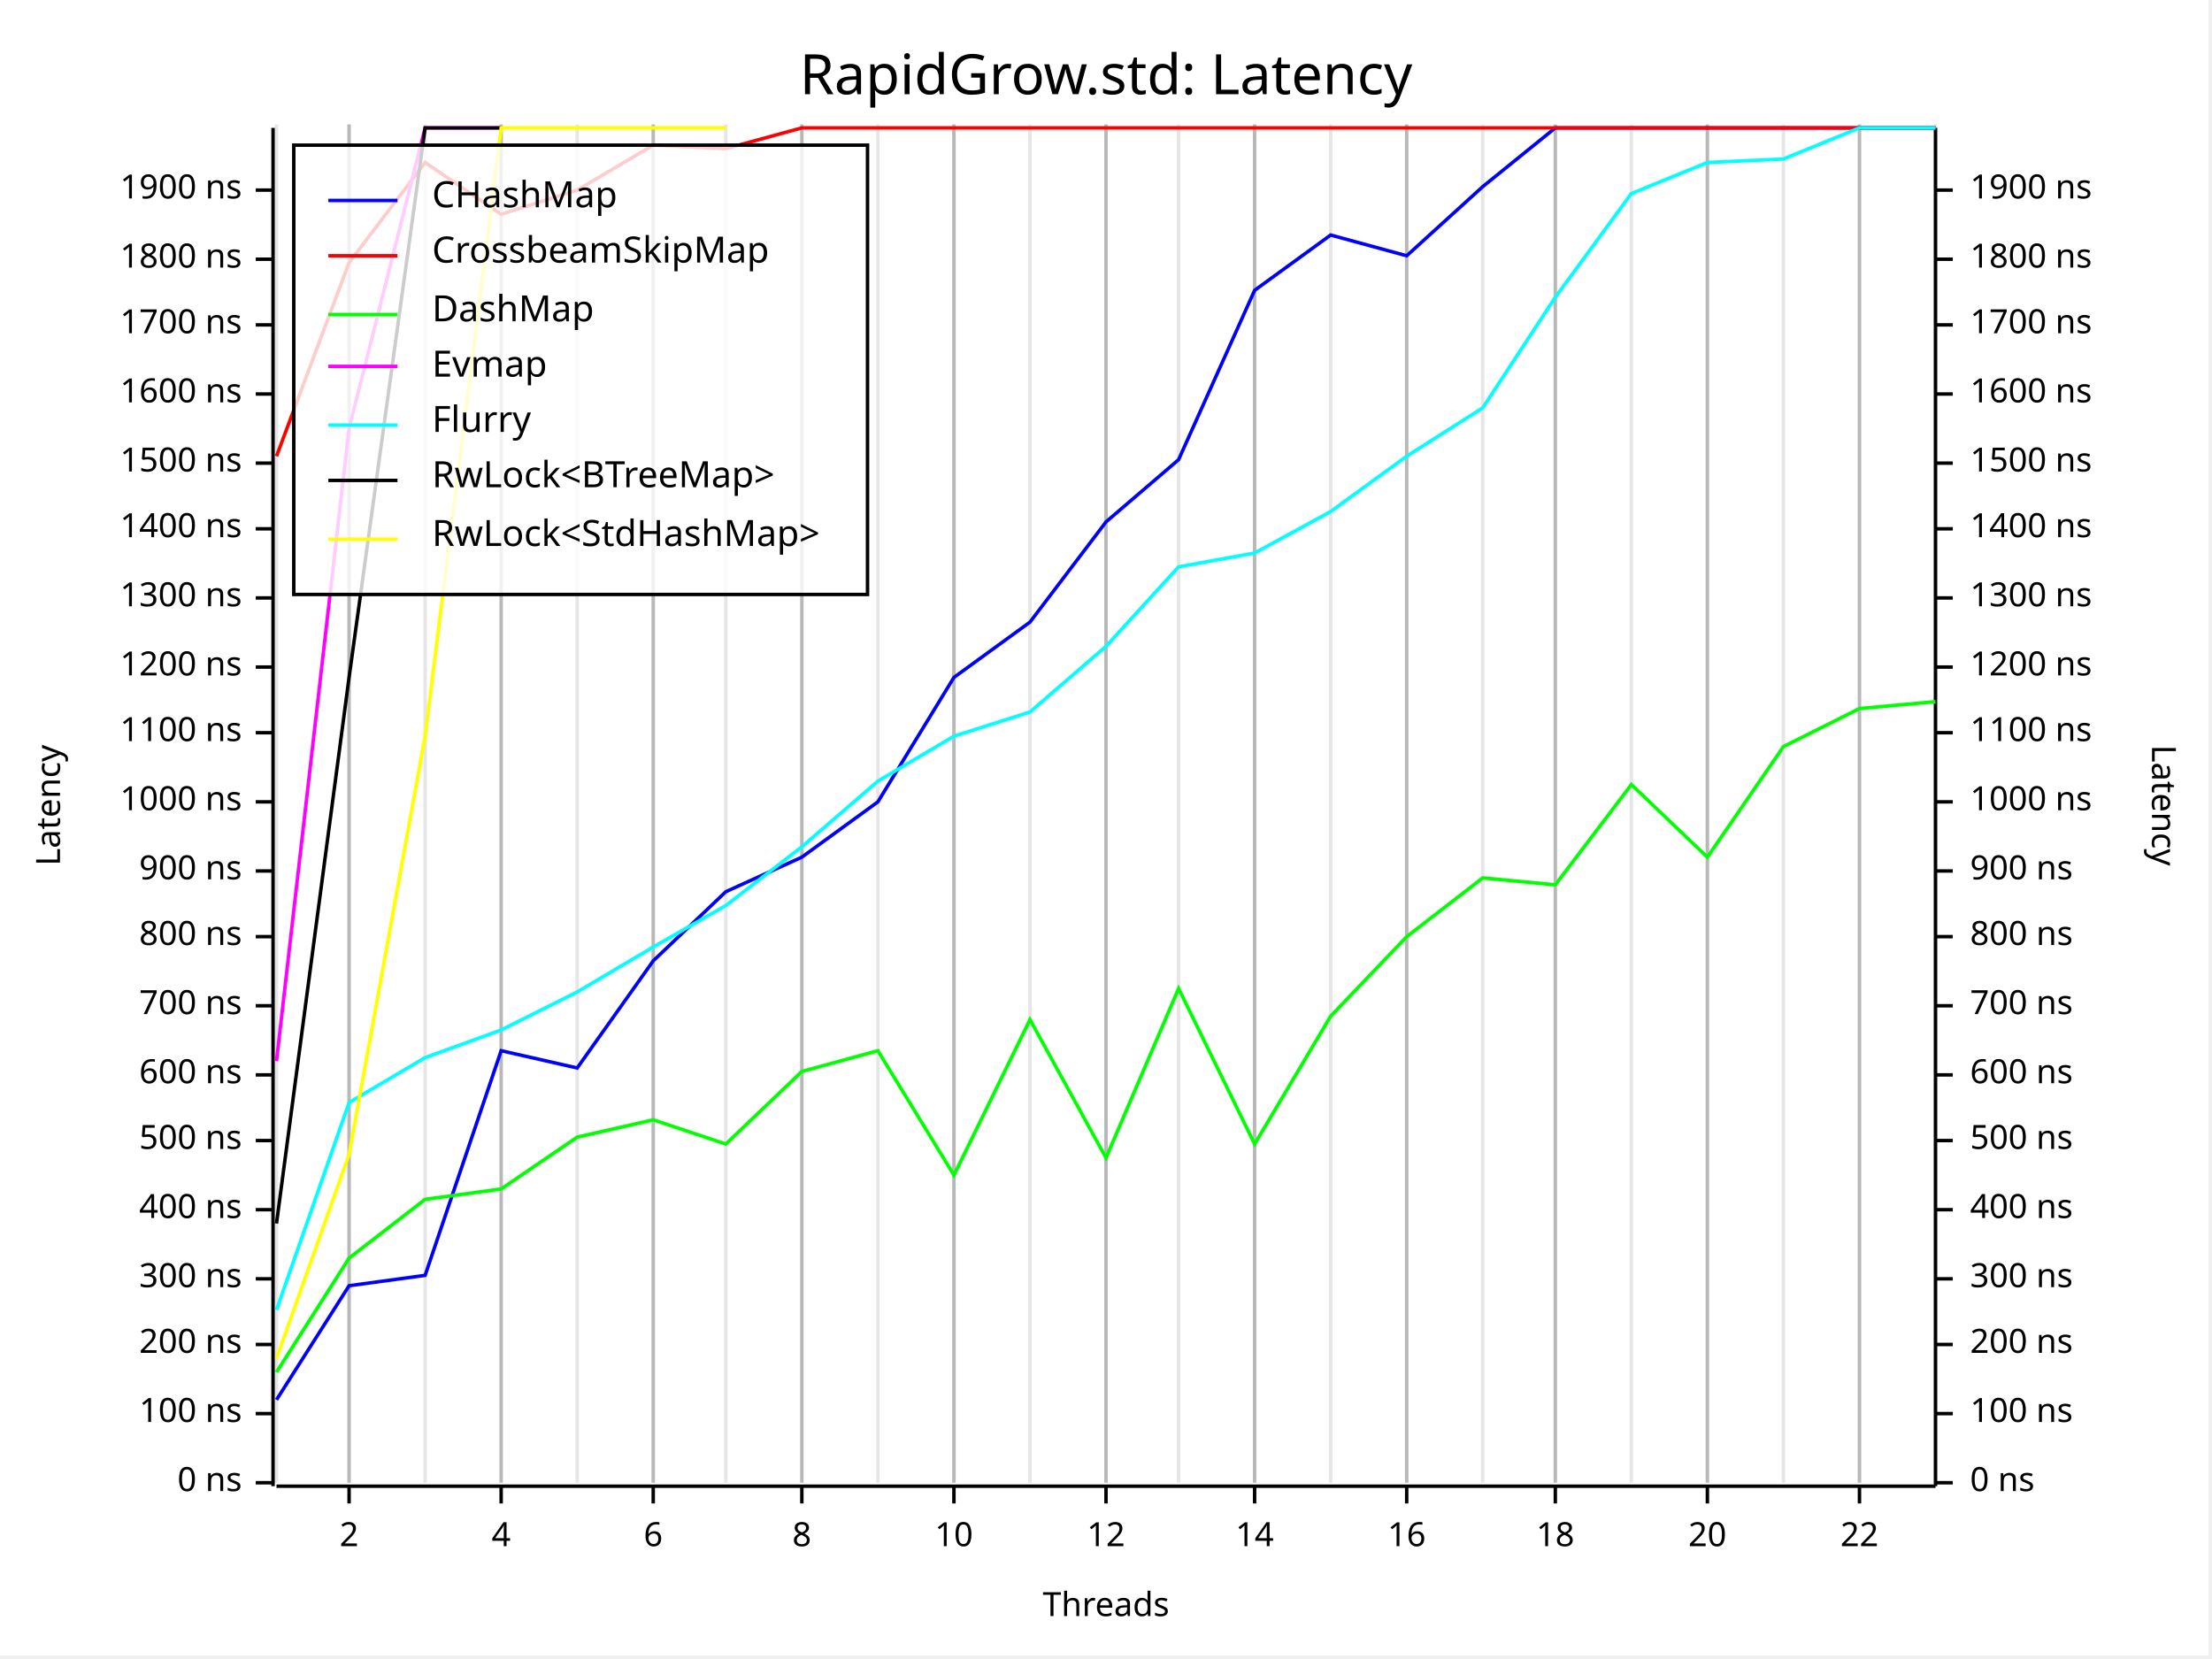
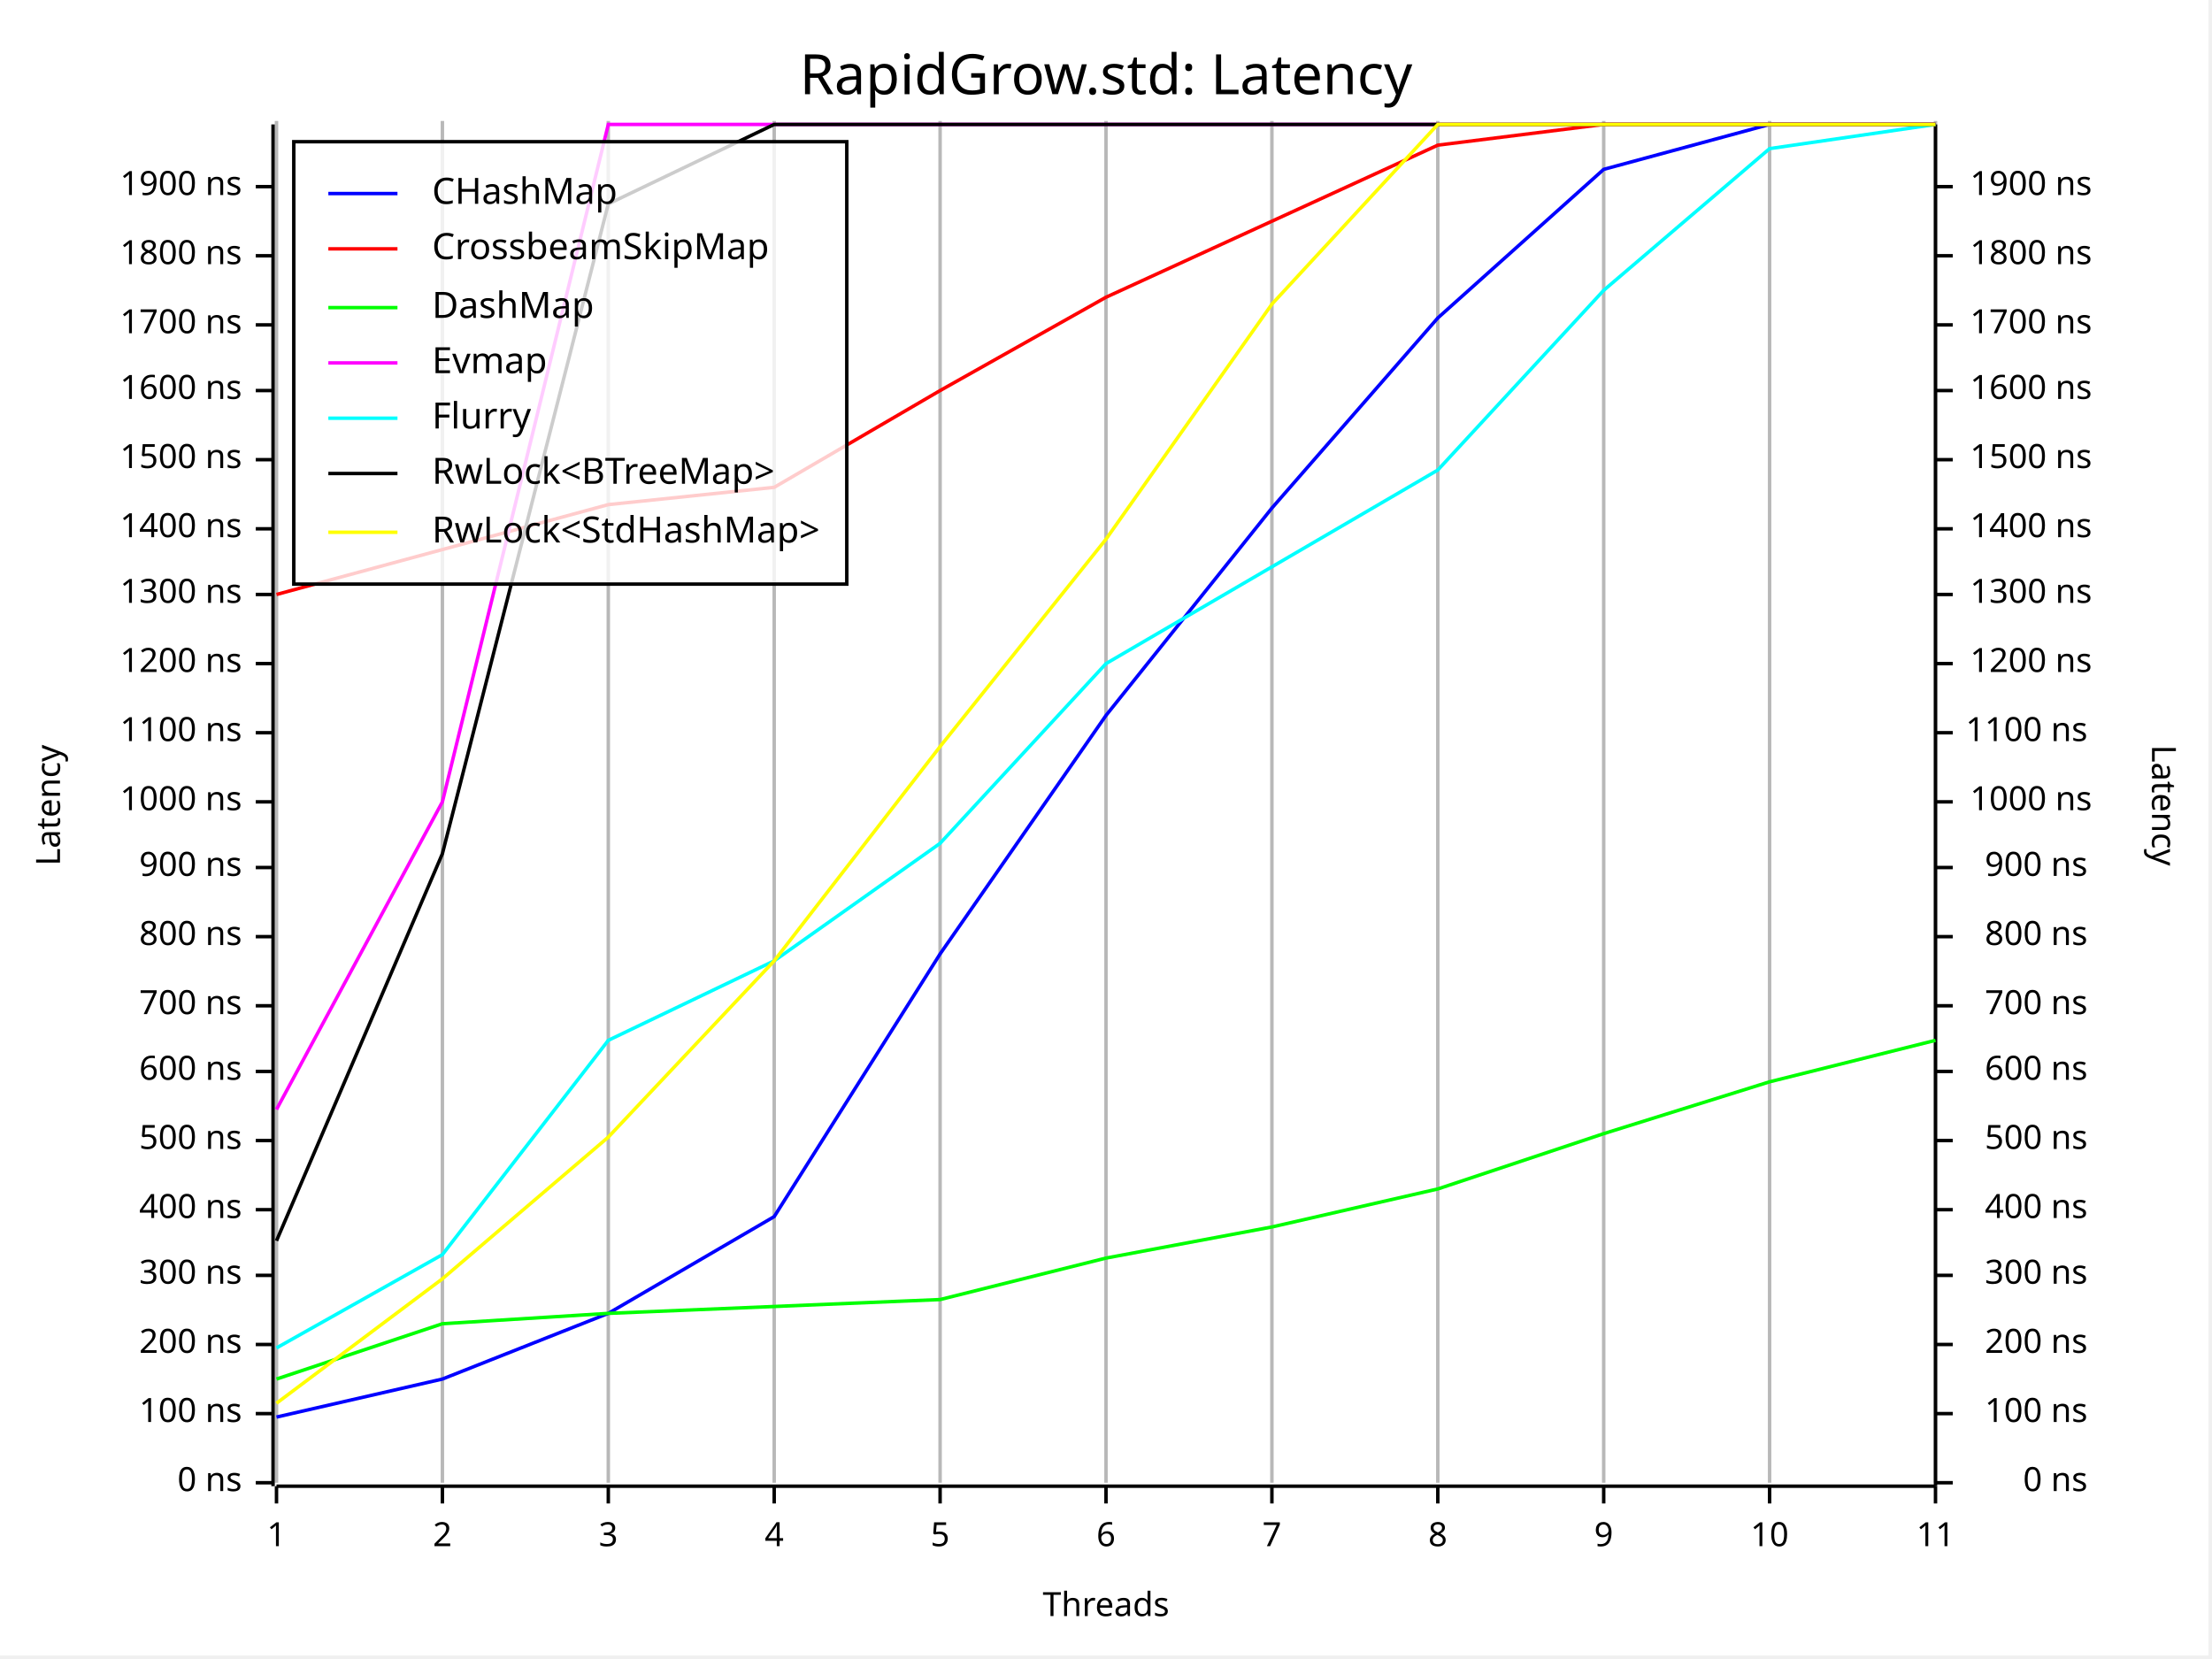
<svg xmlns="http://www.w3.org/2000/svg" width="640" height="480" viewBox="0 0 640 480">
  <rect x="0" y="0" width="639" height="479" opacity="1" fill="#FFFFFF" stroke="none" />
  <text x="320" y="15" dy="0.76em" text-anchor="middle" font-family="Fira Code" font-size="16.129" opacity="1" fill="#000000">
RapidGrow.std: Latency
</text>
-   <line opacity="0.1" stroke="#000000" stroke-width="1" x1="80" y1="429" x2="80" y2="36" />
-   <line opacity="0.1" stroke="#000000" stroke-width="1" x1="101" y1="429" x2="101" y2="36" />
-   <line opacity="0.1" stroke="#000000" stroke-width="1" x1="123" y1="429" x2="123" y2="36" />
-   <line opacity="0.1" stroke="#000000" stroke-width="1" x1="145" y1="429" x2="145" y2="36" />
-   <line opacity="0.1" stroke="#000000" stroke-width="1" x1="167" y1="429" x2="167" y2="36" />
-   <line opacity="0.1" stroke="#000000" stroke-width="1" x1="189" y1="429" x2="189" y2="36" />
-   <line opacity="0.1" stroke="#000000" stroke-width="1" x1="210" y1="429" x2="210" y2="36" />
-   <line opacity="0.1" stroke="#000000" stroke-width="1" x1="232" y1="429" x2="232" y2="36" />
-   <line opacity="0.1" stroke="#000000" stroke-width="1" x1="254" y1="429" x2="254" y2="36" />
-   <line opacity="0.1" stroke="#000000" stroke-width="1" x1="276" y1="429" x2="276" y2="36" />
-   <line opacity="0.1" stroke="#000000" stroke-width="1" x1="298" y1="429" x2="298" y2="36" />
-   <line opacity="0.1" stroke="#000000" stroke-width="1" x1="320" y1="429" x2="320" y2="36" />
-   <line opacity="0.1" stroke="#000000" stroke-width="1" x1="341" y1="429" x2="341" y2="36" />
-   <line opacity="0.1" stroke="#000000" stroke-width="1" x1="363" y1="429" x2="363" y2="36" />
-   <line opacity="0.1" stroke="#000000" stroke-width="1" x1="385" y1="429" x2="385" y2="36" />
-   <line opacity="0.1" stroke="#000000" stroke-width="1" x1="407" y1="429" x2="407" y2="36" />
-   <line opacity="0.1" stroke="#000000" stroke-width="1" x1="429" y1="429" x2="429" y2="36" />
-   <line opacity="0.1" stroke="#000000" stroke-width="1" x1="450" y1="429" x2="450" y2="36" />
-   <line opacity="0.1" stroke="#000000" stroke-width="1" x1="472" y1="429" x2="472" y2="36" />
-   <line opacity="0.1" stroke="#000000" stroke-width="1" x1="494" y1="429" x2="494" y2="36" />
-   <line opacity="0.1" stroke="#000000" stroke-width="1" x1="516" y1="429" x2="516" y2="36" />
-   <line opacity="0.1" stroke="#000000" stroke-width="1" x1="538" y1="429" x2="538" y2="36" />
-   <line opacity="0.1" stroke="#000000" stroke-width="1" x1="560" y1="429" x2="560" y2="36" />
+   <line opacity="0.1" stroke="#000000" stroke-width="1" x1="80" y1="429" x2="80" y2="35" />
+   <line opacity="0.1" stroke="#000000" stroke-width="1" x1="128" y1="429" x2="128" y2="35" />
+   <line opacity="0.1" stroke="#000000" stroke-width="1" x1="176" y1="429" x2="176" y2="35" />
+   <line opacity="0.1" stroke="#000000" stroke-width="1" x1="224" y1="429" x2="224" y2="35" />
+   <line opacity="0.1" stroke="#000000" stroke-width="1" x1="272" y1="429" x2="272" y2="35" />
+   <line opacity="0.1" stroke="#000000" stroke-width="1" x1="320" y1="429" x2="320" y2="35" />
+   <line opacity="0.1" stroke="#000000" stroke-width="1" x1="368" y1="429" x2="368" y2="35" />
+   <line opacity="0.1" stroke="#000000" stroke-width="1" x1="416" y1="429" x2="416" y2="35" />
+   <line opacity="0.1" stroke="#000000" stroke-width="1" x1="464" y1="429" x2="464" y2="35" />
+   <line opacity="0.1" stroke="#000000" stroke-width="1" x1="512" y1="429" x2="512" y2="35" />
+   <line opacity="0.1" stroke="#000000" stroke-width="1" x1="560" y1="429" x2="560" y2="35" />
  <text x="10" y="233" dy="0.76em" text-anchor="middle" font-family="sans-serif" font-size="9.677" opacity="1" fill="#000000" transform="rotate(270, 10, 233)">
Latency
</text>
  <text x="320" y="470" dy="-0.5ex" text-anchor="middle" font-family="sans-serif" font-size="9.677" opacity="1" fill="#000000">
Threads
</text>
  <text x="630" y="233" dy="0.76em" text-anchor="middle" font-family="sans-serif" font-size="9.677" opacity="1" fill="#000000" transform="rotate(90, 630, 233)">
Latency
</text>
-   <line opacity="0.2" stroke="#000000" stroke-width="1" x1="101" y1="429" x2="101" y2="36" />
-   <line opacity="0.2" stroke="#000000" stroke-width="1" x1="145" y1="429" x2="145" y2="36" />
-   <line opacity="0.2" stroke="#000000" stroke-width="1" x1="189" y1="429" x2="189" y2="36" />
-   <line opacity="0.2" stroke="#000000" stroke-width="1" x1="232" y1="429" x2="232" y2="36" />
-   <line opacity="0.2" stroke="#000000" stroke-width="1" x1="276" y1="429" x2="276" y2="36" />
-   <line opacity="0.2" stroke="#000000" stroke-width="1" x1="320" y1="429" x2="320" y2="36" />
-   <line opacity="0.2" stroke="#000000" stroke-width="1" x1="363" y1="429" x2="363" y2="36" />
-   <line opacity="0.2" stroke="#000000" stroke-width="1" x1="407" y1="429" x2="407" y2="36" />
-   <line opacity="0.2" stroke="#000000" stroke-width="1" x1="450" y1="429" x2="450" y2="36" />
-   <line opacity="0.2" stroke="#000000" stroke-width="1" x1="494" y1="429" x2="494" y2="36" />
-   <line opacity="0.2" stroke="#000000" stroke-width="1" x1="538" y1="429" x2="538" y2="36" />
-   <polyline fill="none" opacity="1" stroke="#000000" stroke-width="1" points="79,37 79,430 " />
+   <line opacity="0.2" stroke="#000000" stroke-width="1" x1="80" y1="429" x2="80" y2="35" />
+   <line opacity="0.2" stroke="#000000" stroke-width="1" x1="128" y1="429" x2="128" y2="35" />
+   <line opacity="0.2" stroke="#000000" stroke-width="1" x1="176" y1="429" x2="176" y2="35" />
+   <line opacity="0.2" stroke="#000000" stroke-width="1" x1="224" y1="429" x2="224" y2="35" />
+   <line opacity="0.2" stroke="#000000" stroke-width="1" x1="272" y1="429" x2="272" y2="35" />
+   <line opacity="0.2" stroke="#000000" stroke-width="1" x1="320" y1="429" x2="320" y2="35" />
+   <line opacity="0.2" stroke="#000000" stroke-width="1" x1="368" y1="429" x2="368" y2="35" />
+   <line opacity="0.2" stroke="#000000" stroke-width="1" x1="416" y1="429" x2="416" y2="35" />
+   <line opacity="0.2" stroke="#000000" stroke-width="1" x1="464" y1="429" x2="464" y2="35" />
+   <line opacity="0.2" stroke="#000000" stroke-width="1" x1="512" y1="429" x2="512" y2="35" />
+   <line opacity="0.2" stroke="#000000" stroke-width="1" x1="560" y1="429" x2="560" y2="35" />
+   <polyline fill="none" opacity="1" stroke="#000000" stroke-width="1" points="79,36 79,430 " />
  <text x="70" y="429" dy="0.5ex" text-anchor="end" font-family="sans-serif" font-size="9.677" opacity="1" fill="#000000">
0 ns
</text>
  <polyline fill="none" opacity="1" stroke="#000000" stroke-width="1" points="74,429 79,429 " />
  <text x="70" y="409" dy="0.5ex" text-anchor="end" font-family="sans-serif" font-size="9.677" opacity="1" fill="#000000">
100 ns
</text>
  <polyline fill="none" opacity="1" stroke="#000000" stroke-width="1" points="74,409 79,409 " />
  <text x="70" y="389" dy="0.5ex" text-anchor="end" font-family="sans-serif" font-size="9.677" opacity="1" fill="#000000">
200 ns
</text>
  <polyline fill="none" opacity="1" stroke="#000000" stroke-width="1" points="74,389 79,389 " />
-   <text x="70" y="370" dy="0.5ex" text-anchor="end" font-family="sans-serif" font-size="9.677" opacity="1" fill="#000000">
+   <text x="70" y="369" dy="0.5ex" text-anchor="end" font-family="sans-serif" font-size="9.677" opacity="1" fill="#000000">
300 ns
</text>
-   <polyline fill="none" opacity="1" stroke="#000000" stroke-width="1" points="74,370 79,370 " />
+   <polyline fill="none" opacity="1" stroke="#000000" stroke-width="1" points="74,369 79,369 " />
  <text x="70" y="350" dy="0.5ex" text-anchor="end" font-family="sans-serif" font-size="9.677" opacity="1" fill="#000000">
400 ns
</text>
  <polyline fill="none" opacity="1" stroke="#000000" stroke-width="1" points="74,350 79,350 " />
  <text x="70" y="330" dy="0.5ex" text-anchor="end" font-family="sans-serif" font-size="9.677" opacity="1" fill="#000000">
500 ns
</text>
  <polyline fill="none" opacity="1" stroke="#000000" stroke-width="1" points="74,330 79,330 " />
-   <text x="70" y="311" dy="0.5ex" text-anchor="end" font-family="sans-serif" font-size="9.677" opacity="1" fill="#000000">
+   <text x="70" y="310" dy="0.5ex" text-anchor="end" font-family="sans-serif" font-size="9.677" opacity="1" fill="#000000">
600 ns
</text>
-   <polyline fill="none" opacity="1" stroke="#000000" stroke-width="1" points="74,311 79,311 " />
+   <polyline fill="none" opacity="1" stroke="#000000" stroke-width="1" points="74,310 79,310 " />
  <text x="70" y="291" dy="0.5ex" text-anchor="end" font-family="sans-serif" font-size="9.677" opacity="1" fill="#000000">
700 ns
</text>
  <polyline fill="none" opacity="1" stroke="#000000" stroke-width="1" points="74,291 79,291 " />
  <text x="70" y="271" dy="0.5ex" text-anchor="end" font-family="sans-serif" font-size="9.677" opacity="1" fill="#000000">
800 ns
</text>
  <polyline fill="none" opacity="1" stroke="#000000" stroke-width="1" points="74,271 79,271 " />
-   <text x="70" y="252" dy="0.5ex" text-anchor="end" font-family="sans-serif" font-size="9.677" opacity="1" fill="#000000">
+   <text x="70" y="251" dy="0.5ex" text-anchor="end" font-family="sans-serif" font-size="9.677" opacity="1" fill="#000000">
900 ns
</text>
-   <polyline fill="none" opacity="1" stroke="#000000" stroke-width="1" points="74,252 79,252 " />
+   <polyline fill="none" opacity="1" stroke="#000000" stroke-width="1" points="74,251 79,251 " />
  <text x="70" y="232" dy="0.5ex" text-anchor="end" font-family="sans-serif" font-size="9.677" opacity="1" fill="#000000">
1000 ns
</text>
  <polyline fill="none" opacity="1" stroke="#000000" stroke-width="1" points="74,232 79,232 " />
  <text x="70" y="212" dy="0.5ex" text-anchor="end" font-family="sans-serif" font-size="9.677" opacity="1" fill="#000000">
1100 ns
</text>
  <polyline fill="none" opacity="1" stroke="#000000" stroke-width="1" points="74,212 79,212 " />
-   <text x="70" y="193" dy="0.5ex" text-anchor="end" font-family="sans-serif" font-size="9.677" opacity="1" fill="#000000">
+   <text x="70" y="192" dy="0.5ex" text-anchor="end" font-family="sans-serif" font-size="9.677" opacity="1" fill="#000000">
1200 ns
</text>
-   <polyline fill="none" opacity="1" stroke="#000000" stroke-width="1" points="74,193 79,193 " />
-   <text x="70" y="173" dy="0.5ex" text-anchor="end" font-family="sans-serif" font-size="9.677" opacity="1" fill="#000000">
+   <polyline fill="none" opacity="1" stroke="#000000" stroke-width="1" points="74,192 79,192 " />
+   <text x="70" y="172" dy="0.5ex" text-anchor="end" font-family="sans-serif" font-size="9.677" opacity="1" fill="#000000">
1300 ns
</text>
-   <polyline fill="none" opacity="1" stroke="#000000" stroke-width="1" points="74,173 79,173 " />
+   <polyline fill="none" opacity="1" stroke="#000000" stroke-width="1" points="74,172 79,172 " />
  <text x="70" y="153" dy="0.5ex" text-anchor="end" font-family="sans-serif" font-size="9.677" opacity="1" fill="#000000">
1400 ns
</text>
  <polyline fill="none" opacity="1" stroke="#000000" stroke-width="1" points="74,153 79,153 " />
-   <text x="70" y="134" dy="0.5ex" text-anchor="end" font-family="sans-serif" font-size="9.677" opacity="1" fill="#000000">
+   <text x="70" y="133" dy="0.5ex" text-anchor="end" font-family="sans-serif" font-size="9.677" opacity="1" fill="#000000">
1500 ns
</text>
-   <polyline fill="none" opacity="1" stroke="#000000" stroke-width="1" points="74,134 79,134 " />
-   <text x="70" y="114" dy="0.5ex" text-anchor="end" font-family="sans-serif" font-size="9.677" opacity="1" fill="#000000">
+   <polyline fill="none" opacity="1" stroke="#000000" stroke-width="1" points="74,133 79,133 " />
+   <text x="70" y="113" dy="0.5ex" text-anchor="end" font-family="sans-serif" font-size="9.677" opacity="1" fill="#000000">
1600 ns
</text>
-   <polyline fill="none" opacity="1" stroke="#000000" stroke-width="1" points="74,114 79,114 " />
+   <polyline fill="none" opacity="1" stroke="#000000" stroke-width="1" points="74,113 79,113 " />
  <text x="70" y="94" dy="0.5ex" text-anchor="end" font-family="sans-serif" font-size="9.677" opacity="1" fill="#000000">
1700 ns
</text>
  <polyline fill="none" opacity="1" stroke="#000000" stroke-width="1" points="74,94 79,94 " />
-   <text x="70" y="75" dy="0.5ex" text-anchor="end" font-family="sans-serif" font-size="9.677" opacity="1" fill="#000000">
+   <text x="70" y="74" dy="0.5ex" text-anchor="end" font-family="sans-serif" font-size="9.677" opacity="1" fill="#000000">
1800 ns
</text>
-   <polyline fill="none" opacity="1" stroke="#000000" stroke-width="1" points="74,75 79,75 " />
-   <text x="70" y="55" dy="0.5ex" text-anchor="end" font-family="sans-serif" font-size="9.677" opacity="1" fill="#000000">
+   <polyline fill="none" opacity="1" stroke="#000000" stroke-width="1" points="74,74 79,74 " />
+   <text x="70" y="54" dy="0.5ex" text-anchor="end" font-family="sans-serif" font-size="9.677" opacity="1" fill="#000000">
1900 ns
</text>
-   <polyline fill="none" opacity="1" stroke="#000000" stroke-width="1" points="74,55 79,55 " />
+   <polyline fill="none" opacity="1" stroke="#000000" stroke-width="1" points="74,54 79,54 " />
  <polyline fill="none" opacity="1" stroke="#000000" stroke-width="1" points="80,430 560,430 " />
-   <text x="101" y="440" dy="0.76em" text-anchor="middle" font-family="sans-serif" font-size="9.677" opacity="1" fill="#000000">
+   <text x="80" y="440" dy="0.76em" text-anchor="middle" font-family="sans-serif" font-size="9.677" opacity="1" fill="#000000">
+ 1
+ </text>
+   <polyline fill="none" opacity="1" stroke="#000000" stroke-width="1" points="80,430 80,435 " />
+   <text x="128" y="440" dy="0.76em" text-anchor="middle" font-family="sans-serif" font-size="9.677" opacity="1" fill="#000000">
2
</text>
-   <polyline fill="none" opacity="1" stroke="#000000" stroke-width="1" points="101,430 101,435 " />
-   <text x="145" y="440" dy="0.76em" text-anchor="middle" font-family="sans-serif" font-size="9.677" opacity="1" fill="#000000">
+   <polyline fill="none" opacity="1" stroke="#000000" stroke-width="1" points="128,430 128,435 " />
+   <text x="176" y="440" dy="0.76em" text-anchor="middle" font-family="sans-serif" font-size="9.677" opacity="1" fill="#000000">
+ 3
+ </text>
+   <polyline fill="none" opacity="1" stroke="#000000" stroke-width="1" points="176,430 176,435 " />
+   <text x="224" y="440" dy="0.76em" text-anchor="middle" font-family="sans-serif" font-size="9.677" opacity="1" fill="#000000">
4
</text>
-   <polyline fill="none" opacity="1" stroke="#000000" stroke-width="1" points="145,430 145,435 " />
-   <text x="189" y="440" dy="0.76em" text-anchor="middle" font-family="sans-serif" font-size="9.677" opacity="1" fill="#000000">
+   <polyline fill="none" opacity="1" stroke="#000000" stroke-width="1" points="224,430 224,435 " />
+   <text x="272" y="440" dy="0.76em" text-anchor="middle" font-family="sans-serif" font-size="9.677" opacity="1" fill="#000000">
+ 5
+ </text>
+   <polyline fill="none" opacity="1" stroke="#000000" stroke-width="1" points="272,430 272,435 " />
+   <text x="320" y="440" dy="0.76em" text-anchor="middle" font-family="sans-serif" font-size="9.677" opacity="1" fill="#000000">
6
</text>
-   <polyline fill="none" opacity="1" stroke="#000000" stroke-width="1" points="189,430 189,435 " />
-   <text x="232" y="440" dy="0.76em" text-anchor="middle" font-family="sans-serif" font-size="9.677" opacity="1" fill="#000000">
+   <polyline fill="none" opacity="1" stroke="#000000" stroke-width="1" points="320,430 320,435 " />
+   <text x="368" y="440" dy="0.76em" text-anchor="middle" font-family="sans-serif" font-size="9.677" opacity="1" fill="#000000">
+ 7
+ </text>
+   <polyline fill="none" opacity="1" stroke="#000000" stroke-width="1" points="368,430 368,435 " />
+   <text x="416" y="440" dy="0.76em" text-anchor="middle" font-family="sans-serif" font-size="9.677" opacity="1" fill="#000000">
8
</text>
-   <polyline fill="none" opacity="1" stroke="#000000" stroke-width="1" points="232,430 232,435 " />
-   <text x="276" y="440" dy="0.76em" text-anchor="middle" font-family="sans-serif" font-size="9.677" opacity="1" fill="#000000">
+   <polyline fill="none" opacity="1" stroke="#000000" stroke-width="1" points="416,430 416,435 " />
+   <text x="464" y="440" dy="0.76em" text-anchor="middle" font-family="sans-serif" font-size="9.677" opacity="1" fill="#000000">
+ 9
+ </text>
+   <polyline fill="none" opacity="1" stroke="#000000" stroke-width="1" points="464,430 464,435 " />
+   <text x="512" y="440" dy="0.76em" text-anchor="middle" font-family="sans-serif" font-size="9.677" opacity="1" fill="#000000">
10
</text>
-   <polyline fill="none" opacity="1" stroke="#000000" stroke-width="1" points="276,430 276,435 " />
-   <text x="320" y="440" dy="0.76em" text-anchor="middle" font-family="sans-serif" font-size="9.677" opacity="1" fill="#000000">
- 12
- </text>
-   <polyline fill="none" opacity="1" stroke="#000000" stroke-width="1" points="320,430 320,435 " />
-   <text x="363" y="440" dy="0.76em" text-anchor="middle" font-family="sans-serif" font-size="9.677" opacity="1" fill="#000000">
- 14
- </text>
-   <polyline fill="none" opacity="1" stroke="#000000" stroke-width="1" points="363,430 363,435 " />
-   <text x="407" y="440" dy="0.76em" text-anchor="middle" font-family="sans-serif" font-size="9.677" opacity="1" fill="#000000">
- 16
- </text>
-   <polyline fill="none" opacity="1" stroke="#000000" stroke-width="1" points="407,430 407,435 " />
-   <text x="450" y="440" dy="0.76em" text-anchor="middle" font-family="sans-serif" font-size="9.677" opacity="1" fill="#000000">
- 18
- </text>
-   <polyline fill="none" opacity="1" stroke="#000000" stroke-width="1" points="450,430 450,435 " />
-   <text x="494" y="440" dy="0.76em" text-anchor="middle" font-family="sans-serif" font-size="9.677" opacity="1" fill="#000000">
- 20
- </text>
-   <polyline fill="none" opacity="1" stroke="#000000" stroke-width="1" points="494,430 494,435 " />
-   <text x="538" y="440" dy="0.76em" text-anchor="middle" font-family="sans-serif" font-size="9.677" opacity="1" fill="#000000">
- 22
- </text>
-   <polyline fill="none" opacity="1" stroke="#000000" stroke-width="1" points="538,430 538,435 " />
-   <polyline fill="none" opacity="1" stroke="#000000" stroke-width="1" points="560,37 560,430 " />
-   <text x="570" y="429" dy="0.5ex" text-anchor="start" font-family="sans-serif" font-size="9.677" opacity="1" fill="#000000">
+   <polyline fill="none" opacity="1" stroke="#000000" stroke-width="1" points="512,430 512,435 " />
+   <text x="560" y="440" dy="0.76em" text-anchor="middle" font-family="sans-serif" font-size="9.677" opacity="1" fill="#000000">
+ 11
+ </text>
+   <polyline fill="none" opacity="1" stroke="#000000" stroke-width="1" points="560,430 560,435 " />
+   <polyline fill="none" opacity="1" stroke="#000000" stroke-width="1" points="560,36 560,430 " />
+   <text x="604" y="429" dy="0.5ex" text-anchor="end" font-family="sans-serif" font-size="9.677" opacity="1" fill="#000000">
0 ns
</text>
  <polyline fill="none" opacity="1" stroke="#000000" stroke-width="1" points="560,429 565,429 " />
-   <text x="570" y="409" dy="0.5ex" text-anchor="start" font-family="sans-serif" font-size="9.677" opacity="1" fill="#000000">
+   <text x="604" y="409" dy="0.5ex" text-anchor="end" font-family="sans-serif" font-size="9.677" opacity="1" fill="#000000">
100 ns
</text>
  <polyline fill="none" opacity="1" stroke="#000000" stroke-width="1" points="560,409 565,409 " />
-   <text x="570" y="389" dy="0.5ex" text-anchor="start" font-family="sans-serif" font-size="9.677" opacity="1" fill="#000000">
+   <text x="604" y="389" dy="0.5ex" text-anchor="end" font-family="sans-serif" font-size="9.677" opacity="1" fill="#000000">
200 ns
</text>
  <polyline fill="none" opacity="1" stroke="#000000" stroke-width="1" points="560,389 565,389 " />
-   <text x="570" y="370" dy="0.5ex" text-anchor="start" font-family="sans-serif" font-size="9.677" opacity="1" fill="#000000">
+   <text x="604" y="369" dy="0.5ex" text-anchor="end" font-family="sans-serif" font-size="9.677" opacity="1" fill="#000000">
300 ns
</text>
-   <polyline fill="none" opacity="1" stroke="#000000" stroke-width="1" points="560,370 565,370 " />
-   <text x="570" y="350" dy="0.5ex" text-anchor="start" font-family="sans-serif" font-size="9.677" opacity="1" fill="#000000">
+   <polyline fill="none" opacity="1" stroke="#000000" stroke-width="1" points="560,369 565,369 " />
+   <text x="604" y="350" dy="0.5ex" text-anchor="end" font-family="sans-serif" font-size="9.677" opacity="1" fill="#000000">
400 ns
</text>
  <polyline fill="none" opacity="1" stroke="#000000" stroke-width="1" points="560,350 565,350 " />
-   <text x="570" y="330" dy="0.5ex" text-anchor="start" font-family="sans-serif" font-size="9.677" opacity="1" fill="#000000">
+   <text x="604" y="330" dy="0.5ex" text-anchor="end" font-family="sans-serif" font-size="9.677" opacity="1" fill="#000000">
500 ns
</text>
  <polyline fill="none" opacity="1" stroke="#000000" stroke-width="1" points="560,330 565,330 " />
-   <text x="570" y="311" dy="0.5ex" text-anchor="start" font-family="sans-serif" font-size="9.677" opacity="1" fill="#000000">
+   <text x="604" y="310" dy="0.5ex" text-anchor="end" font-family="sans-serif" font-size="9.677" opacity="1" fill="#000000">
600 ns
</text>
-   <polyline fill="none" opacity="1" stroke="#000000" stroke-width="1" points="560,311 565,311 " />
-   <text x="570" y="291" dy="0.5ex" text-anchor="start" font-family="sans-serif" font-size="9.677" opacity="1" fill="#000000">
+   <polyline fill="none" opacity="1" stroke="#000000" stroke-width="1" points="560,310 565,310 " />
+   <text x="604" y="291" dy="0.5ex" text-anchor="end" font-family="sans-serif" font-size="9.677" opacity="1" fill="#000000">
700 ns
</text>
  <polyline fill="none" opacity="1" stroke="#000000" stroke-width="1" points="560,291 565,291 " />
-   <text x="570" y="271" dy="0.5ex" text-anchor="start" font-family="sans-serif" font-size="9.677" opacity="1" fill="#000000">
+   <text x="604" y="271" dy="0.5ex" text-anchor="end" font-family="sans-serif" font-size="9.677" opacity="1" fill="#000000">
800 ns
</text>
  <polyline fill="none" opacity="1" stroke="#000000" stroke-width="1" points="560,271 565,271 " />
-   <text x="570" y="252" dy="0.5ex" text-anchor="start" font-family="sans-serif" font-size="9.677" opacity="1" fill="#000000">
+   <text x="604" y="251" dy="0.5ex" text-anchor="end" font-family="sans-serif" font-size="9.677" opacity="1" fill="#000000">
900 ns
</text>
-   <polyline fill="none" opacity="1" stroke="#000000" stroke-width="1" points="560,252 565,252 " />
+   <polyline fill="none" opacity="1" stroke="#000000" stroke-width="1" points="560,251 565,251 " />
  <text x="570" y="232" dy="0.5ex" text-anchor="start" font-family="sans-serif" font-size="9.677" opacity="1" fill="#000000">
1000 ns
</text>
  <polyline fill="none" opacity="1" stroke="#000000" stroke-width="1" points="560,232 565,232 " />
-   <text x="570" y="212" dy="0.5ex" text-anchor="start" font-family="sans-serif" font-size="9.677" opacity="1" fill="#000000">
+   <text x="604" y="212" dy="0.5ex" text-anchor="end" font-family="sans-serif" font-size="9.677" opacity="1" fill="#000000">
1100 ns
</text>
  <polyline fill="none" opacity="1" stroke="#000000" stroke-width="1" points="560,212 565,212 " />
-   <text x="570" y="193" dy="0.5ex" text-anchor="start" font-family="sans-serif" font-size="9.677" opacity="1" fill="#000000">
+   <text x="570" y="192" dy="0.5ex" text-anchor="start" font-family="sans-serif" font-size="9.677" opacity="1" fill="#000000">
1200 ns
</text>
-   <polyline fill="none" opacity="1" stroke="#000000" stroke-width="1" points="560,193 565,193 " />
-   <text x="570" y="173" dy="0.5ex" text-anchor="start" font-family="sans-serif" font-size="9.677" opacity="1" fill="#000000">
+   <polyline fill="none" opacity="1" stroke="#000000" stroke-width="1" points="560,192 565,192 " />
+   <text x="570" y="172" dy="0.5ex" text-anchor="start" font-family="sans-serif" font-size="9.677" opacity="1" fill="#000000">
1300 ns
</text>
-   <polyline fill="none" opacity="1" stroke="#000000" stroke-width="1" points="560,173 565,173 " />
+   <polyline fill="none" opacity="1" stroke="#000000" stroke-width="1" points="560,172 565,172 " />
  <text x="570" y="153" dy="0.5ex" text-anchor="start" font-family="sans-serif" font-size="9.677" opacity="1" fill="#000000">
1400 ns
</text>
  <polyline fill="none" opacity="1" stroke="#000000" stroke-width="1" points="560,153 565,153 " />
-   <text x="570" y="134" dy="0.5ex" text-anchor="start" font-family="sans-serif" font-size="9.677" opacity="1" fill="#000000">
+   <text x="570" y="133" dy="0.5ex" text-anchor="start" font-family="sans-serif" font-size="9.677" opacity="1" fill="#000000">
1500 ns
</text>
-   <polyline fill="none" opacity="1" stroke="#000000" stroke-width="1" points="560,134 565,134 " />
-   <text x="570" y="114" dy="0.5ex" text-anchor="start" font-family="sans-serif" font-size="9.677" opacity="1" fill="#000000">
+   <polyline fill="none" opacity="1" stroke="#000000" stroke-width="1" points="560,133 565,133 " />
+   <text x="570" y="113" dy="0.5ex" text-anchor="start" font-family="sans-serif" font-size="9.677" opacity="1" fill="#000000">
1600 ns
</text>
-   <polyline fill="none" opacity="1" stroke="#000000" stroke-width="1" points="560,114 565,114 " />
+   <polyline fill="none" opacity="1" stroke="#000000" stroke-width="1" points="560,113 565,113 " />
  <text x="570" y="94" dy="0.5ex" text-anchor="start" font-family="sans-serif" font-size="9.677" opacity="1" fill="#000000">
1700 ns
</text>
  <polyline fill="none" opacity="1" stroke="#000000" stroke-width="1" points="560,94 565,94 " />
-   <text x="570" y="75" dy="0.5ex" text-anchor="start" font-family="sans-serif" font-size="9.677" opacity="1" fill="#000000">
+   <text x="570" y="74" dy="0.5ex" text-anchor="start" font-family="sans-serif" font-size="9.677" opacity="1" fill="#000000">
1800 ns
</text>
-   <polyline fill="none" opacity="1" stroke="#000000" stroke-width="1" points="560,75 565,75 " />
-   <text x="570" y="55" dy="0.5ex" text-anchor="start" font-family="sans-serif" font-size="9.677" opacity="1" fill="#000000">
+   <polyline fill="none" opacity="1" stroke="#000000" stroke-width="1" points="560,74 565,74 " />
+   <text x="570" y="54" dy="0.5ex" text-anchor="start" font-family="sans-serif" font-size="9.677" opacity="1" fill="#000000">
1900 ns
</text>
-   <polyline fill="none" opacity="1" stroke="#000000" stroke-width="1" points="560,55 565,55 " />
-   <polyline fill="none" opacity="1" stroke="#0000FF" stroke-width="1" points="80,405 101,372 123,369 145,304 167,309 189,278 210,258 232,248 254,232 276,196 298,180 320,151 341,133 363,84 385,68 407,74 429,54 450,37 472,37 494,37 516,37 538,37 560,37 " />
-   <polyline fill="none" opacity="1" stroke="#FF0000" stroke-width="1" points="80,132 101,76 123,47 145,62 167,55 189,42 210,43 232,37 254,37 276,37 298,37 320,37 341,37 363,37 385,37 407,37 429,37 450,37 472,37 494,37 516,37 538,37 560,37 " />
-   <polyline fill="none" opacity="1" stroke="#00FF00" stroke-width="1" points="80,397 101,364 123,347 145,344 167,329 189,324 210,331 232,310 254,304 276,340 298,295 320,335 341,286 363,331 385,294 407,271 429,254 450,256 472,227 494,248 516,216 538,205 560,203 " />
-   <polyline fill="none" opacity="1" stroke="#FF00FF" stroke-width="1" points="80,307 101,124 123,37 145,37 " />
-   <polyline fill="none" opacity="1" stroke="#00FFFF" stroke-width="1" points="80,379 101,319 123,306 145,298 167,287 189,274 210,262 232,245 254,226 276,213 298,206 320,187 341,164 363,160 385,148 407,132 429,118 450,86 472,56 494,47 516,46 538,37 560,37 " />
-   <polyline fill="none" opacity="1" stroke="#000000" stroke-width="1" points="80,354 101,196 123,37 145,37 " />
-   <polyline fill="none" opacity="1" stroke="#FFFF00" stroke-width="1" points="80,393 101,334 123,213 145,37 167,37 189,37 210,37 " />
-   <rect x="85" y="42" width="166" height="130" opacity="0.8" fill="#FFFFFF" stroke="none" />
-   <rect x="85" y="42" width="166" height="130" opacity="1" fill="none" stroke="#000000" />
-   <text x="125" y="52" dy="0.76em" text-anchor="start" font-family="Fira Code" font-size="10.484" opacity="1" fill="#000000">
+   <polyline fill="none" opacity="1" stroke="#000000" stroke-width="1" points="560,54 565,54 " />
+   <polyline fill="none" opacity="1" stroke="#0000FF" stroke-width="1" points="80,410 128,399 176,380 224,352 272,276 320,207 368,147 416,92 464,49 512,36 560,36 " />
+   <polyline fill="none" opacity="1" stroke="#FF0000" stroke-width="1" points="80,172 128,159 176,146 224,141 272,113 320,86 368,64 416,42 464,36 512,36 560,36 " />
+   <polyline fill="none" opacity="1" stroke="#00FF00" stroke-width="1" points="80,399 128,383 176,380 224,378 272,376 320,364 368,355 416,344 464,328 512,313 560,301 " />
+   <polyline fill="none" opacity="1" stroke="#FF00FF" stroke-width="1" points="80,321 128,232 176,36 224,36 272,36 320,36 368,36 416,36 464,36 512,36 560,36 " />
+   <polyline fill="none" opacity="1" stroke="#00FFFF" stroke-width="1" points="80,390 128,363 176,301 224,278 272,244 320,192 368,164 416,136 464,84 512,43 560,36 " />
+   <polyline fill="none" opacity="1" stroke="#000000" stroke-width="1" points="80,359 128,247 176,59 224,36 272,36 320,36 368,36 416,36 464,36 512,36 560,36 " />
+   <polyline fill="none" opacity="1" stroke="#FFFF00" stroke-width="1" points="80,406 128,370 176,329 224,278 272,216 320,156 368,88 416,36 464,36 512,36 560,36 " />
+   <rect x="85" y="41" width="160" height="128" opacity="0.8" fill="#FFFFFF" stroke="none" />
+   <rect x="85" y="41" width="160" height="128" opacity="1" fill="none" stroke="#000000" />
+   <text x="125" y="51" dy="0.76em" text-anchor="start" font-family="Fira Code" font-size="10.484" opacity="1" fill="#000000">
CHashMap
</text>
-   <text x="125" y="68" dy="0.76em" text-anchor="start" font-family="Fira Code" font-size="10.484" opacity="1" fill="#000000">
+   <text x="125" y="67" dy="0.76em" text-anchor="start" font-family="Fira Code" font-size="10.484" opacity="1" fill="#000000">
CrossbeamSkipMap
</text>
-   <text x="125" y="85" dy="0.76em" text-anchor="start" font-family="Fira Code" font-size="10.484" opacity="1" fill="#000000">
+   <text x="125" y="84" dy="0.76em" text-anchor="start" font-family="Fira Code" font-size="10.484" opacity="1" fill="#000000">
DashMap
</text>
-   <text x="125" y="101" dy="0.76em" text-anchor="start" font-family="Fira Code" font-size="10.484" opacity="1" fill="#000000">
+   <text x="125" y="100" dy="0.76em" text-anchor="start" font-family="Fira Code" font-size="10.484" opacity="1" fill="#000000">
Evmap
</text>
-   <text x="125" y="117" dy="0.76em" text-anchor="start" font-family="Fira Code" font-size="10.484" opacity="1" fill="#000000">
+   <text x="125" y="116" dy="0.76em" text-anchor="start" font-family="Fira Code" font-size="10.484" opacity="1" fill="#000000">
Flurry
</text>
-   <text x="125" y="133" dy="0.76em" text-anchor="start" font-family="Fira Code" font-size="10.484" opacity="1" fill="#000000">
+   <text x="125" y="132" dy="0.76em" text-anchor="start" font-family="Fira Code" font-size="10.484" opacity="1" fill="#000000">
RwLock&lt;BTreeMap&gt;
</text>
-   <text x="125" y="150" dy="0.76em" text-anchor="start" font-family="Fira Code" font-size="10.484" opacity="1" fill="#000000">
+   <text x="125" y="149" dy="0.76em" text-anchor="start" font-family="Fira Code" font-size="10.484" opacity="1" fill="#000000">
RwLock&lt;StdHashMap&gt;
</text>
-   <polyline fill="none" opacity="1" stroke="#0000FF" stroke-width="1" points="95,58 115,58 " />
-   <polyline fill="none" opacity="1" stroke="#FF0000" stroke-width="1" points="95,74 115,74 " />
-   <polyline fill="none" opacity="1" stroke="#00FF00" stroke-width="1" points="95,91 115,91 " />
-   <polyline fill="none" opacity="1" stroke="#FF00FF" stroke-width="1" points="95,106 115,106 " />
-   <polyline fill="none" opacity="1" stroke="#00FFFF" stroke-width="1" points="95,123 115,123 " />
-   <polyline fill="none" opacity="1" stroke="#000000" stroke-width="1" points="95,139 115,139 " />
-   <polyline fill="none" opacity="1" stroke="#FFFF00" stroke-width="1" points="95,156 115,156 " />
+   <polyline fill="none" opacity="1" stroke="#0000FF" stroke-width="1" points="95,56 115,56 " />
+   <polyline fill="none" opacity="1" stroke="#FF0000" stroke-width="1" points="95,72 115,72 " />
+   <polyline fill="none" opacity="1" stroke="#00FF00" stroke-width="1" points="95,89 115,89 " />
+   <polyline fill="none" opacity="1" stroke="#FF00FF" stroke-width="1" points="95,105 115,105 " />
+   <polyline fill="none" opacity="1" stroke="#00FFFF" stroke-width="1" points="95,121 115,121 " />
+   <polyline fill="none" opacity="1" stroke="#000000" stroke-width="1" points="95,137 115,137 " />
+   <polyline fill="none" opacity="1" stroke="#FFFF00" stroke-width="1" points="95,154 115,154 " />
</svg>
